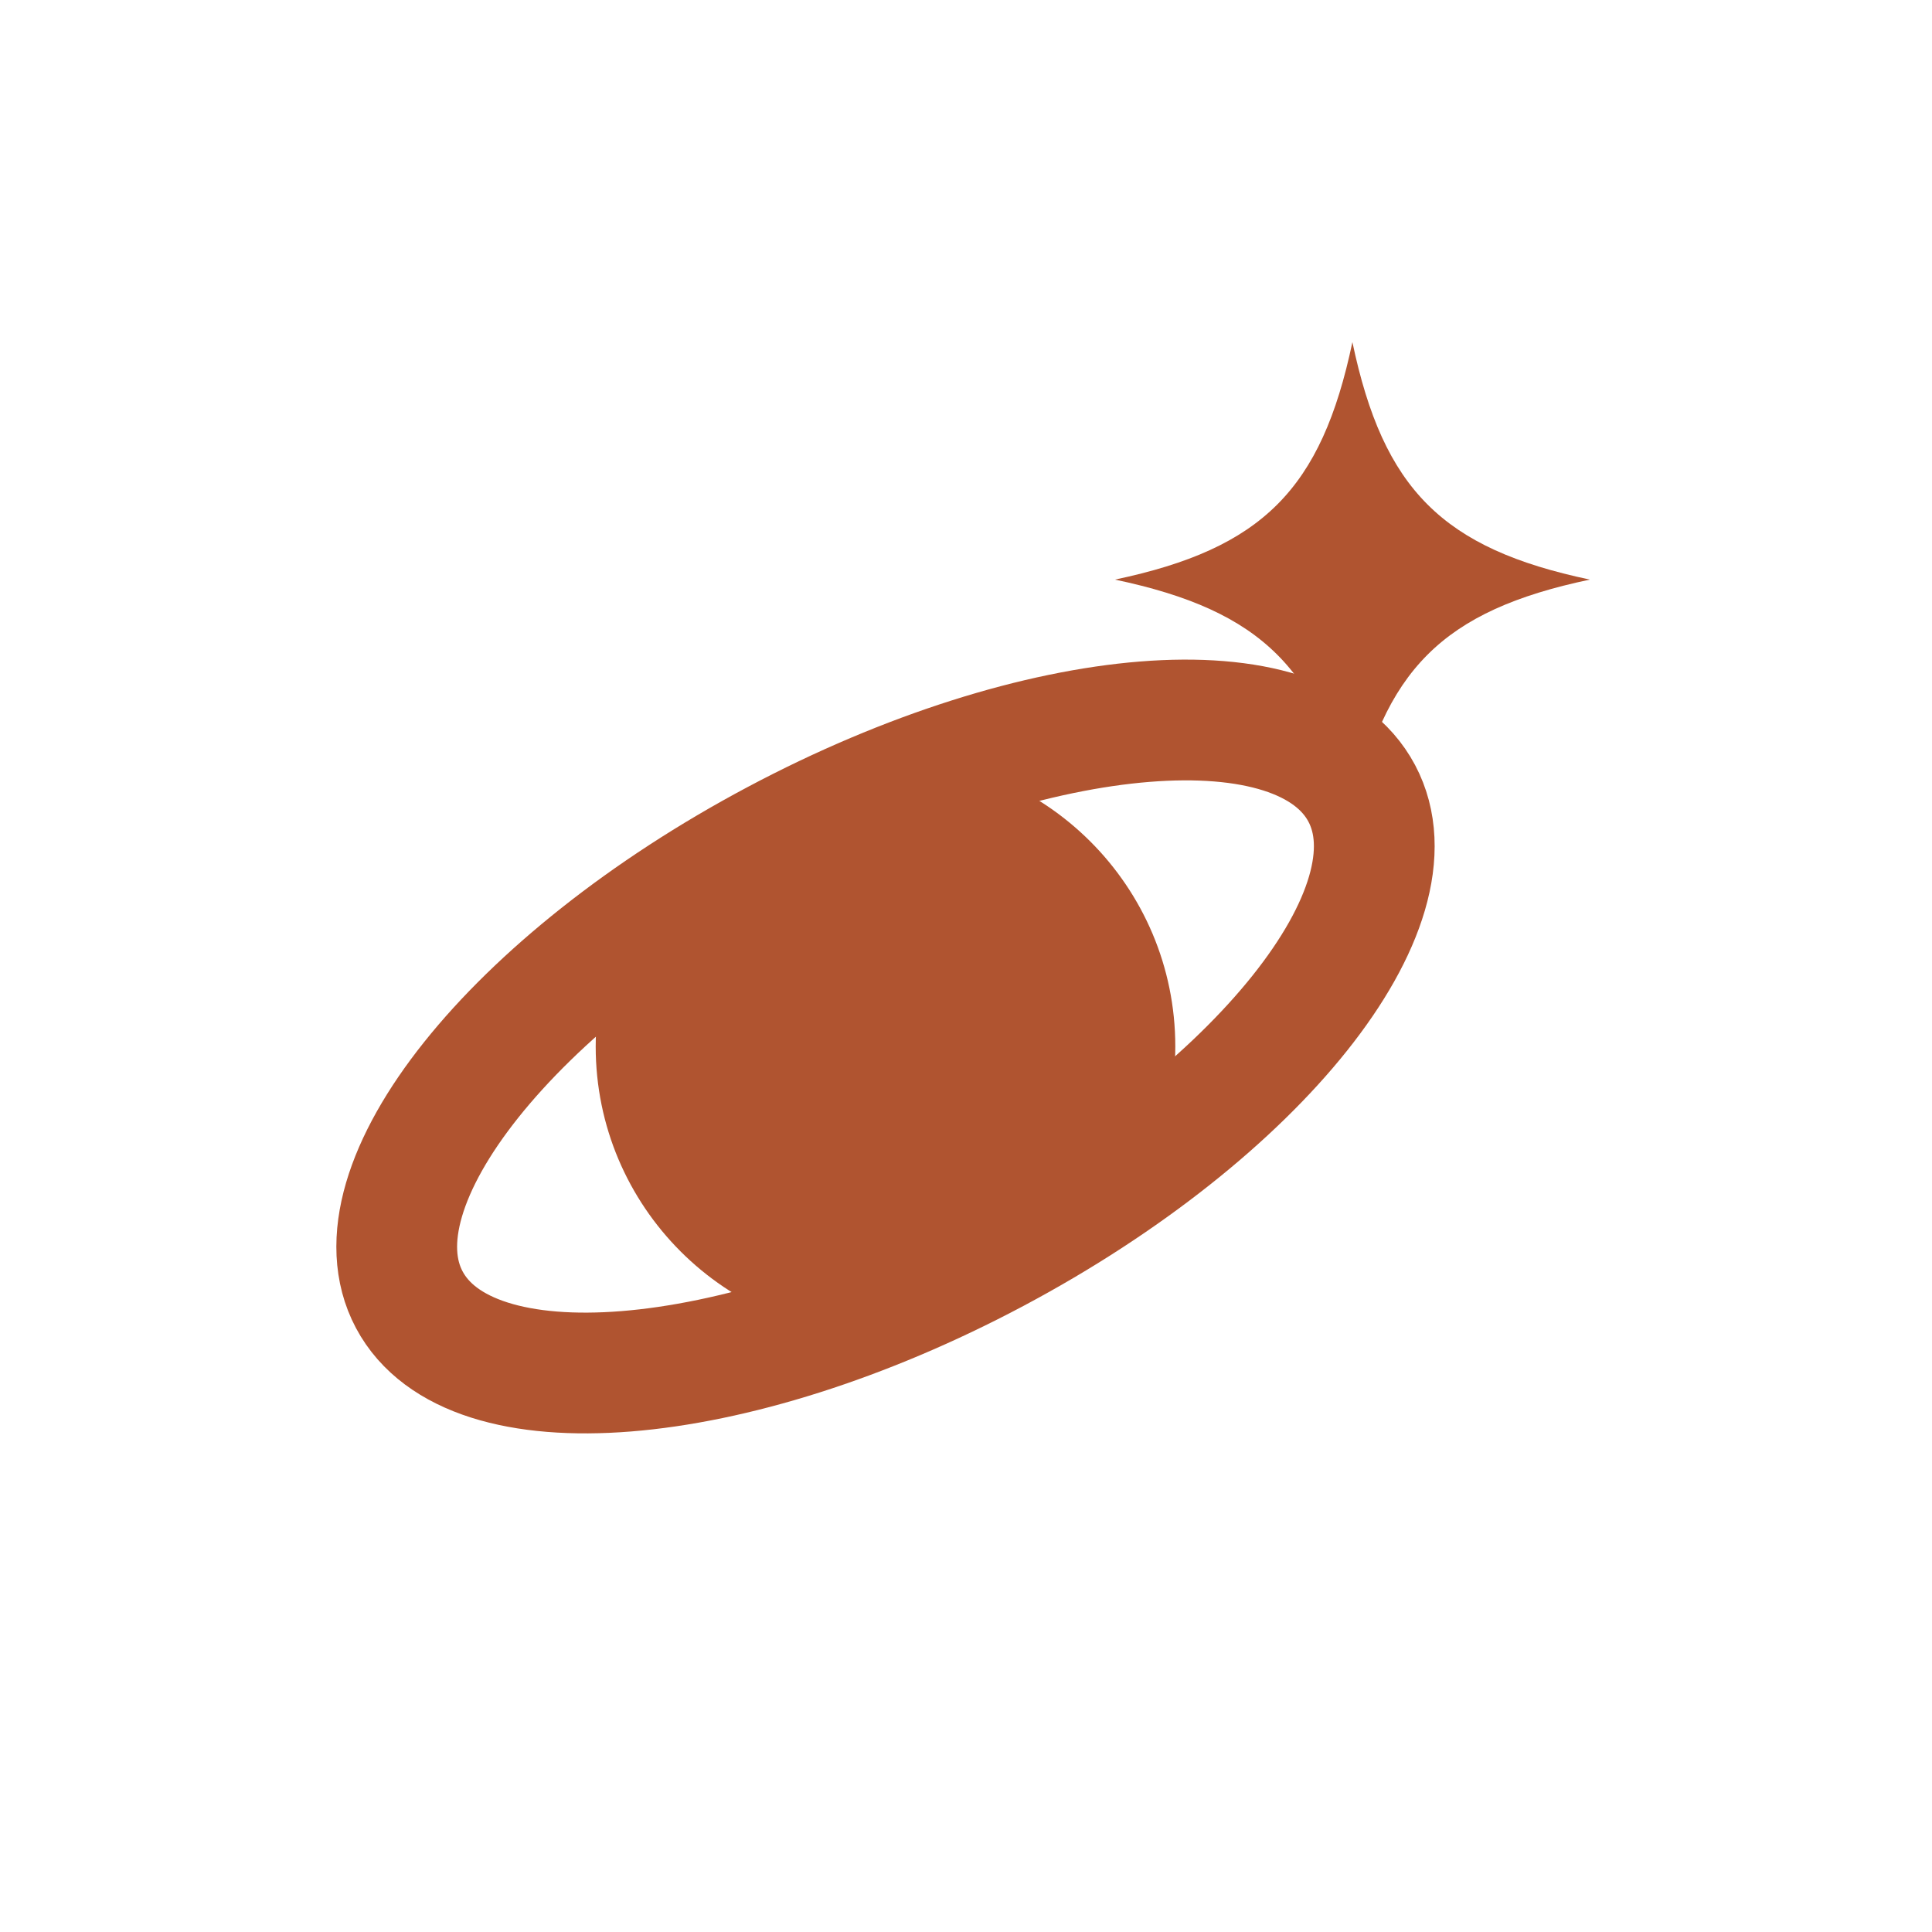
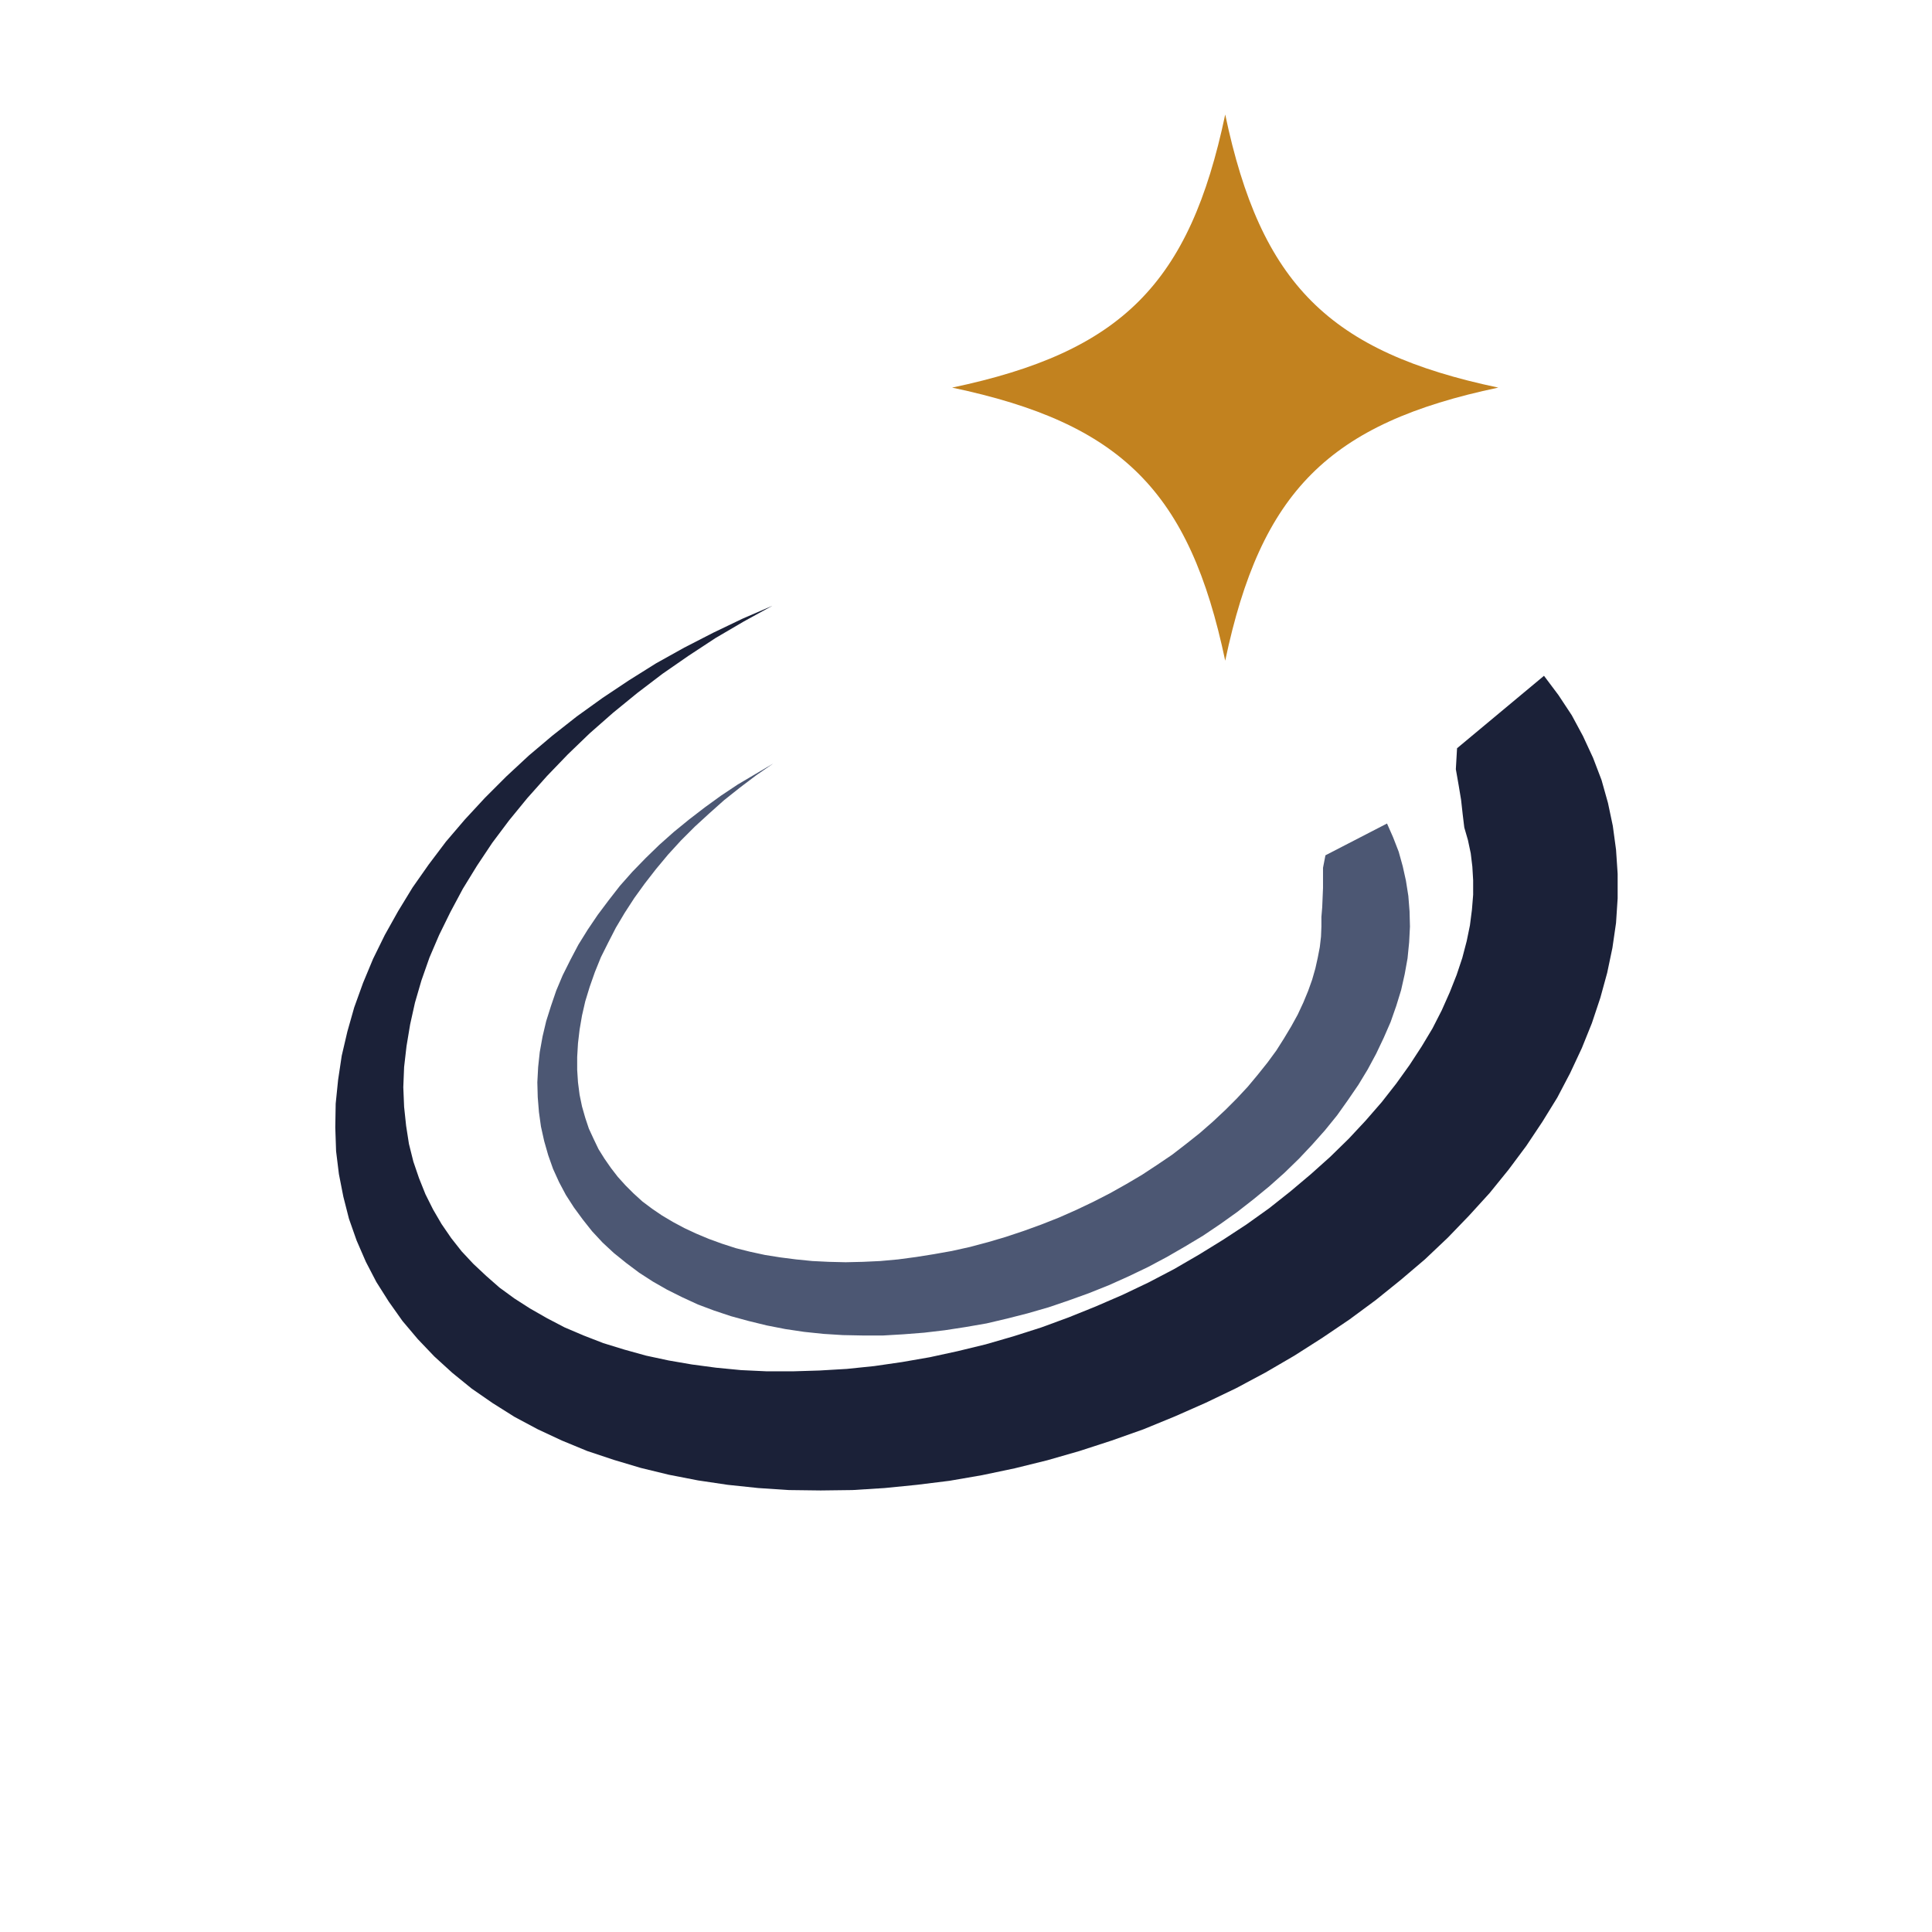
<svg xmlns="http://www.w3.org/2000/svg" viewBox="0 0 48 48" width="48" height="48" role="img" aria-label="Startrails">
  <style>
-     .st { fill: #b05430; }
-     .st-ring { fill: none; stroke: #b05430; }
+     .st-a1 { fill: #1b2138; }
+     .st-a2 { fill: #4c5773; }
+     .st-sk { fill: #c2821f; }
    @media (prefers-color-scheme: dark) {
-       .st { fill: #d97a56; }
-       .st-ring { stroke: #d97a56; }
+       .st-a1 { fill: #e8ecf5; }
+       .st-a2 { fill: #a5b0c6; }
+       .st-sk { fill: #e8ab4c; }
    }
  </style>
-   <ellipse class="st-ring" cx="22" cy="26" rx="13.4" ry="5.8" transform="rotate(-28 22 26)" stroke-width="3.0" />
-   <circle class="st" cx="22" cy="26" r="7.2" />
-   <path class="st" d="M33.6 8.5c0.77 3.66 2.24 5.13 5.9 5.9-3.66 0.77-5.13 2.24-5.9 5.9-0.77-3.66-2.24-5.13-5.9-5.9 3.66-0.77 5.13-2.24 5.9-5.9Z" />
+   <path class="st-a1" d="M38.36 16.79L38.72 17.27L39.05 17.77L39.33 18.29L39.58 18.83L39.79 19.38L39.95 19.95L40.07 20.52L40.15 21.11L40.19 21.71L40.19 22.32L40.15 22.93L40.06 23.55L39.93 24.17L39.76 24.79L39.55 25.42L39.30 26.04L39.01 26.66L38.69 27.27L38.32 27.87L37.92 28.47L37.48 29.06L37.01 29.64L36.50 30.20L35.97 30.75L35.40 31.29L34.80 31.80L34.18 32.30L33.53 32.78L32.85 33.24L32.16 33.68L31.44 34.10L30.71 34.49L29.96 34.85L29.19 35.19L28.41 35.51L27.62 35.79L26.82 36.05L26.02 36.28L25.21 36.48L24.40 36.65L23.59 36.79L22.78 36.89L21.98 36.97L21.18 37.02L20.39 37.03L19.60 37.02L18.84 36.97L18.08 36.89L17.34 36.78L16.62 36.64L15.92 36.47L15.25 36.27L14.59 36.05L13.96 35.79L13.36 35.51L12.78 35.20L12.24 34.86L11.72 34.50L11.24 34.11L10.79 33.70L10.38 33.27L10.00 32.82L9.66 32.34L9.35 31.85L9.09 31.35L8.86 30.82L8.67 30.28L8.53 29.73L8.42 29.17L8.35 28.60L8.33 28.01L8.34 27.42L8.40 26.83L8.49 26.23L8.63 25.63L8.80 25.03L9.02 24.42L9.27 23.82L9.56 23.23L9.89 22.64L10.25 22.05L10.65 21.48L11.08 20.91L11.55 20.36L12.05 19.82L12.58 19.29L13.14 18.77L13.72 18.28L14.33 17.80L14.97 17.34L15.63 16.90L16.30 16.48L17.00 16.09L17.72 15.72L18.45 15.37L19.19 15.05L19.19 15.05L18.48 15.44L17.78 15.85L17.11 16.29L16.46 16.74L15.83 17.22L15.23 17.71L14.65 18.22L14.11 18.74L13.59 19.28L13.10 19.83L12.65 20.38L12.23 20.94L11.85 21.51L11.50 22.08L11.19 22.66L10.91 23.23L10.67 23.79L10.47 24.36L10.31 24.91L10.19 25.45L10.10 25.99L10.04 26.51L10.02 27.01L10.04 27.50L10.09 27.97L10.16 28.42L10.27 28.86L10.41 29.27L10.57 29.67L10.76 30.05L10.97 30.41L11.21 30.76L11.47 31.09L11.76 31.40L12.08 31.70L12.41 31.99L12.78 32.26L13.17 32.51L13.59 32.75L14.03 32.98L14.50 33.18L14.99 33.37L15.51 33.53L16.05 33.68L16.61 33.80L17.19 33.90L17.79 33.98L18.41 34.04L19.05 34.07L19.70 34.07L20.36 34.05L21.04 34.01L21.72 33.94L22.41 33.84L23.10 33.72L23.79 33.57L24.49 33.40L25.18 33.20L25.87 32.98L26.55 32.73L27.22 32.46L27.89 32.17L28.54 31.86L29.17 31.53L29.79 31.17L30.39 30.80L30.97 30.42L31.53 30.02L32.06 29.60L32.57 29.17L33.05 28.74L33.51 28.29L33.93 27.84L34.33 27.38L34.69 26.92L35.02 26.46L35.32 26.00L35.59 25.55L35.82 25.10L36.02 24.65L36.19 24.22L36.33 23.80L36.44 23.38L36.52 22.99L36.57 22.60L36.60 22.23L36.60 21.87L36.58 21.53L36.54 21.20L36.47 20.87L36.38 20.56L36.34 20.23L36.30 19.87L36.24 19.51L36.17 19.11L36.20 18.59Z" />
+   <path class="st-a2" d="M34.46 20.46L34.61 20.80L34.75 21.16L34.85 21.52L34.93 21.88L34.99 22.26L35.02 22.64L35.03 23.02L35.01 23.41L34.97 23.81L34.90 24.20L34.81 24.60L34.69 24.99L34.55 25.39L34.38 25.78L34.19 26.18L33.98 26.57L33.75 26.95L33.49 27.33L33.22 27.71L32.92 28.08L32.60 28.44L32.27 28.79L31.91 29.14L31.54 29.47L31.15 29.79L30.74 30.11L30.32 30.41L29.89 30.70L29.44 30.97L28.99 31.23L28.52 31.48L28.04 31.71L27.55 31.93L27.05 32.13L26.55 32.31L26.05 32.48L25.53 32.63L25.02 32.76L24.51 32.88L23.99 32.97L23.47 33.05L22.96 33.11L22.45 33.15L21.94 33.18L21.44 33.18L20.94 33.17L20.46 33.14L19.98 33.09L19.51 33.02L19.05 32.93L18.60 32.82L18.16 32.70L17.74 32.56L17.34 32.41L16.95 32.23L16.57 32.04L16.22 31.84L15.88 31.62L15.56 31.38L15.25 31.13L14.97 30.87L14.71 30.59L14.48 30.30L14.26 30.00L14.06 29.69L13.89 29.37L13.74 29.04L13.62 28.70L13.52 28.35L13.44 27.99L13.39 27.63L13.36 27.26L13.35 26.89L13.37 26.51L13.41 26.14L13.48 25.75L13.57 25.37L13.69 24.99L13.82 24.61L13.98 24.23L14.17 23.85L14.37 23.47L14.60 23.10L14.85 22.73L15.12 22.37L15.40 22.01L15.71 21.66L16.04 21.32L16.38 20.99L16.74 20.67L17.12 20.36L17.51 20.06L17.91 19.77L18.33 19.49L18.77 19.23L19.21 18.97L19.21 18.97L18.79 19.26L18.38 19.57L17.99 19.88L17.62 20.21L17.26 20.54L16.92 20.88L16.60 21.23L16.30 21.59L16.02 21.95L15.76 22.31L15.52 22.68L15.30 23.05L15.11 23.42L14.93 23.78L14.78 24.15L14.65 24.52L14.54 24.88L14.46 25.23L14.40 25.58L14.36 25.92L14.34 26.26L14.34 26.58L14.36 26.89L14.40 27.20L14.46 27.49L14.54 27.77L14.63 28.04L14.75 28.30L14.87 28.55L15.02 28.79L15.18 29.02L15.35 29.24L15.54 29.45L15.74 29.65L15.96 29.85L16.20 30.03L16.45 30.20L16.72 30.36L17.00 30.51L17.30 30.65L17.61 30.78L17.94 30.90L18.28 31.01L18.64 31.10L19.01 31.18L19.39 31.24L19.78 31.29L20.18 31.33L20.59 31.35L21.01 31.36L21.44 31.35L21.87 31.33L22.31 31.29L22.76 31.23L23.20 31.16L23.65 31.08L24.10 30.98L24.55 30.86L24.99 30.73L25.44 30.58L25.88 30.42L26.31 30.25L26.74 30.06L27.16 29.86L27.57 29.65L27.98 29.42L28.37 29.19L28.75 28.94L29.12 28.69L29.47 28.42L29.81 28.15L30.13 27.87L30.44 27.58L30.73 27.29L31.00 27.00L31.25 26.70L31.49 26.40L31.71 26.10L31.90 25.80L32.08 25.50L32.24 25.21L32.38 24.91L32.50 24.62L32.60 24.34L32.68 24.06L32.74 23.79L32.79 23.53L32.82 23.27L32.83 23.02L32.83 22.78L32.85 22.54L32.86 22.30L32.87 22.06L32.87 21.81L32.87 21.56L32.93 21.25Z" />
+   <path class="st-sk" transform="translate(30.44 9.63) scale(1.15)" d="M0 -5.9 C0.77 -2.24 2.24 -0.77 5.9 0 C2.24 0.77 0.77 2.24 0 5.9 C-0.77 2.24 -2.24 0.77 -5.9 0 C-2.24 -0.77 -0.77 -2.24 0 -5.9 Z" />
</svg>
